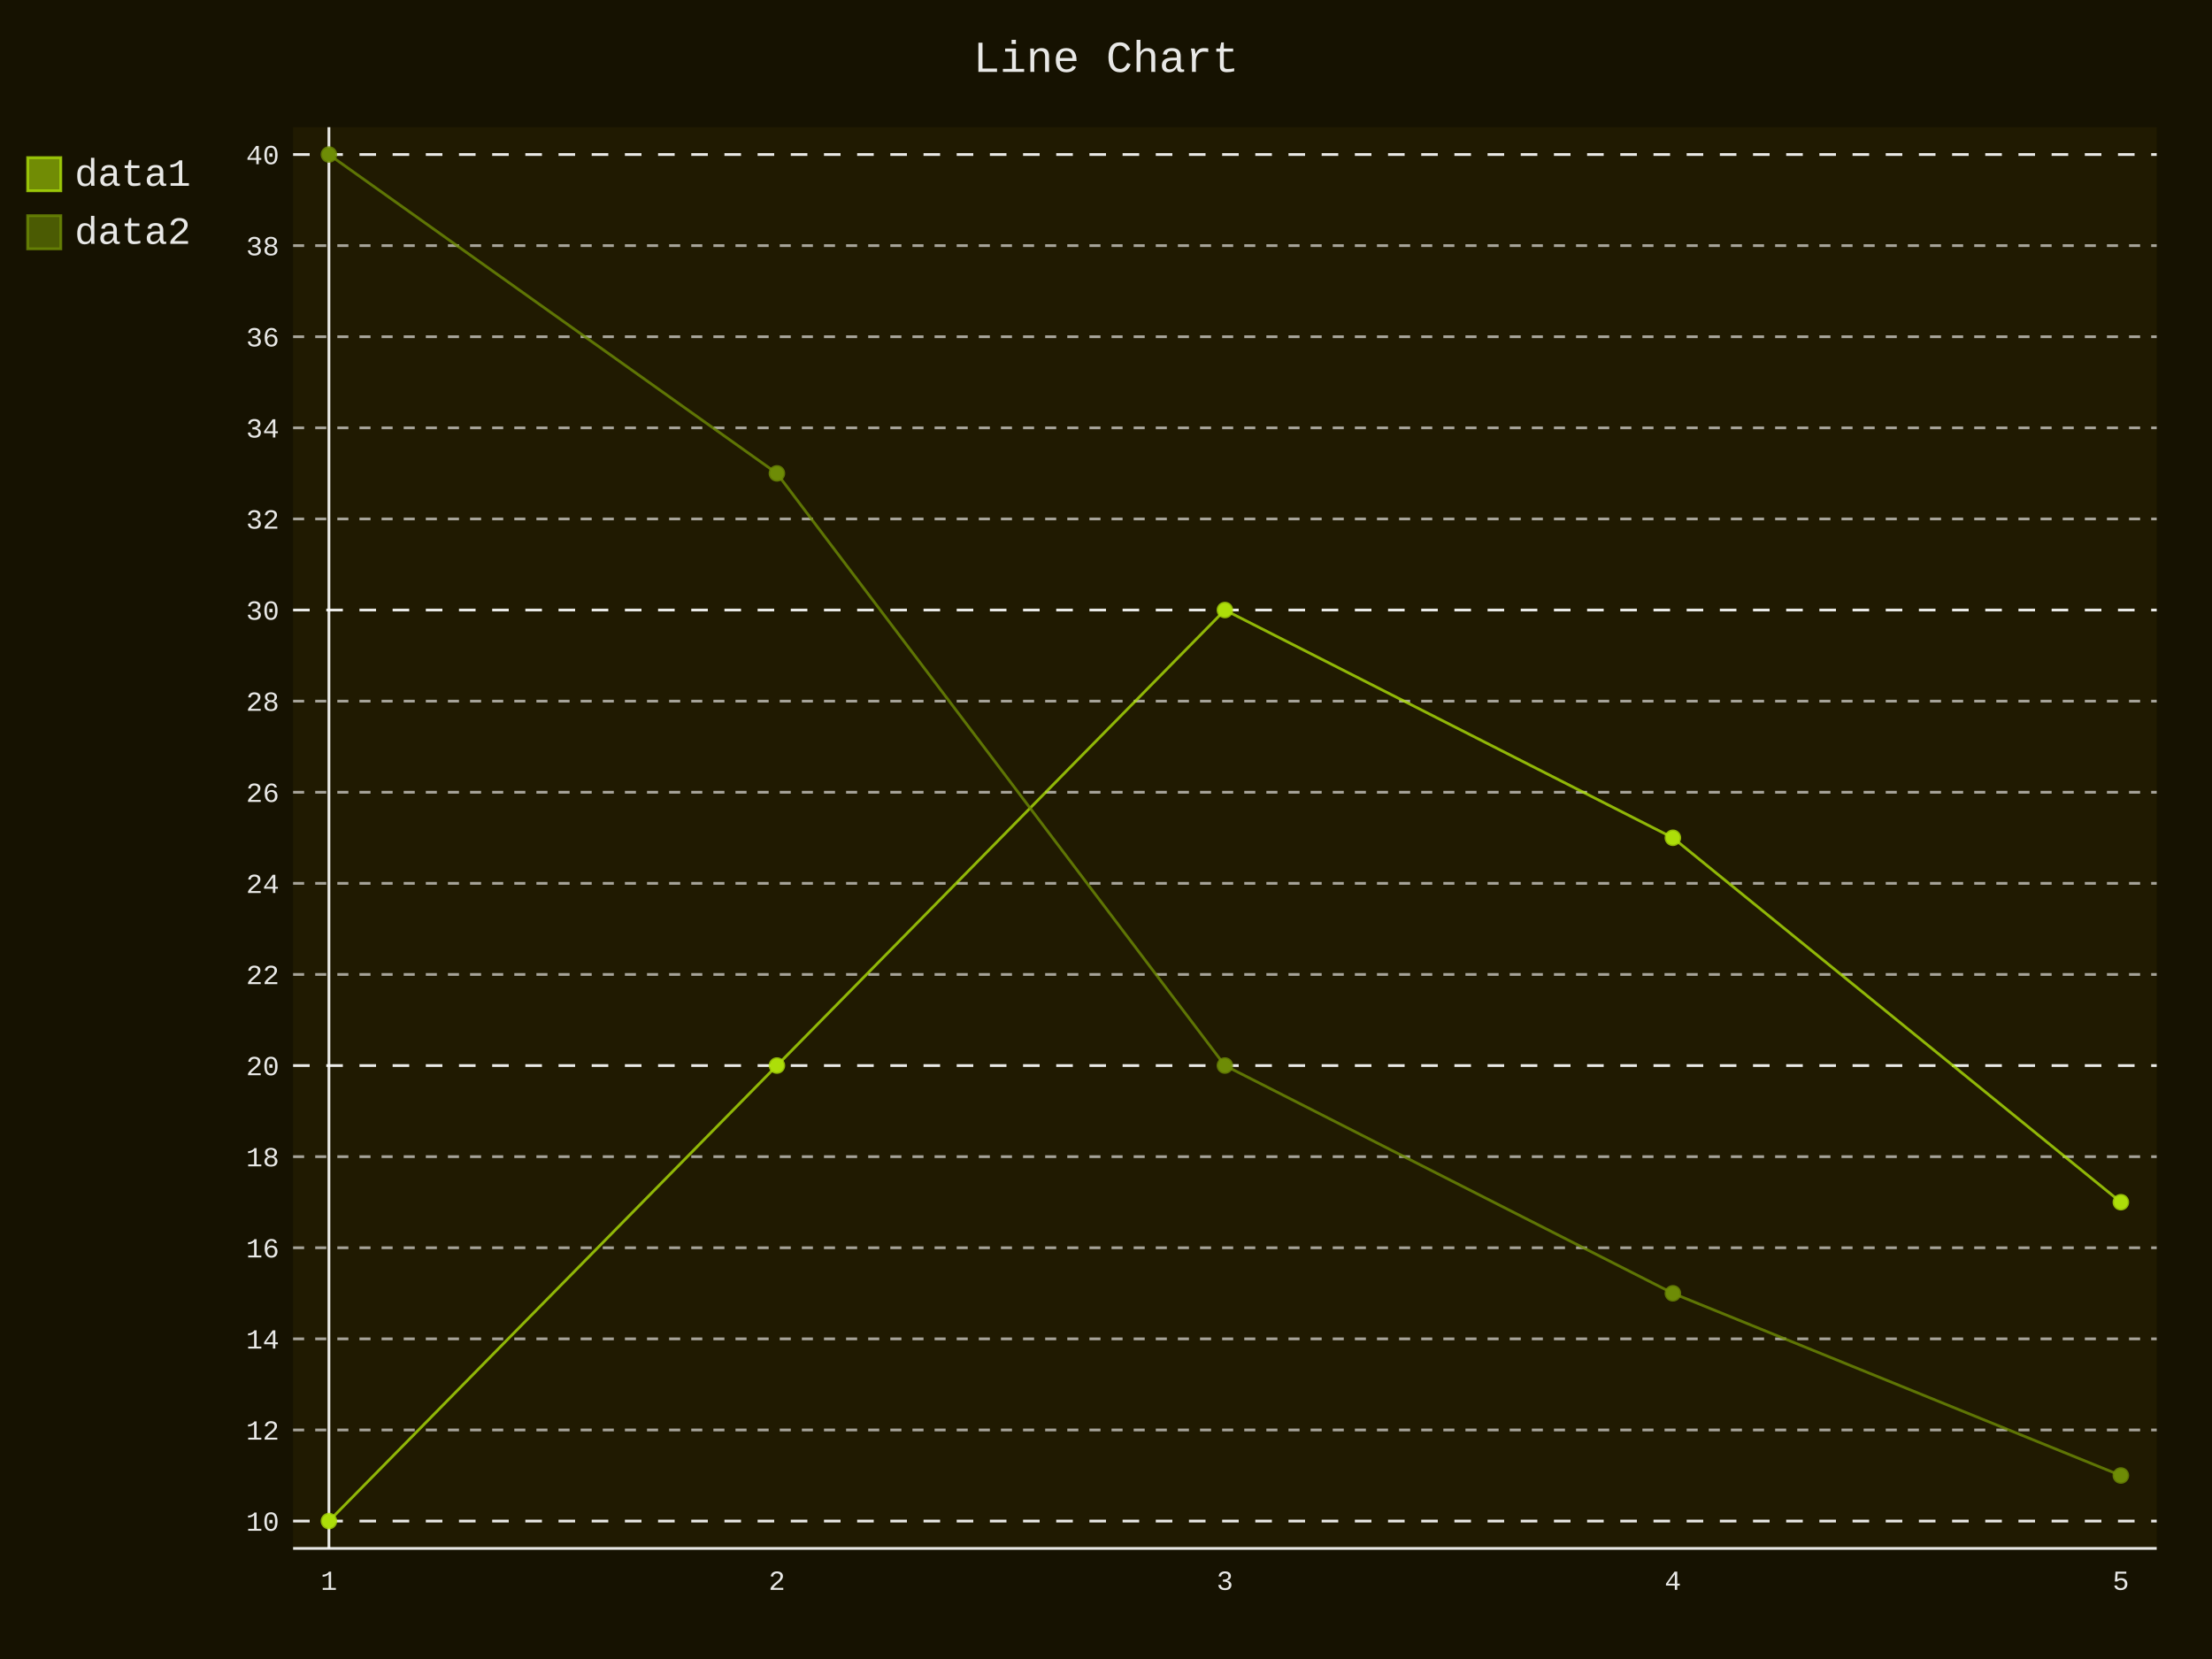
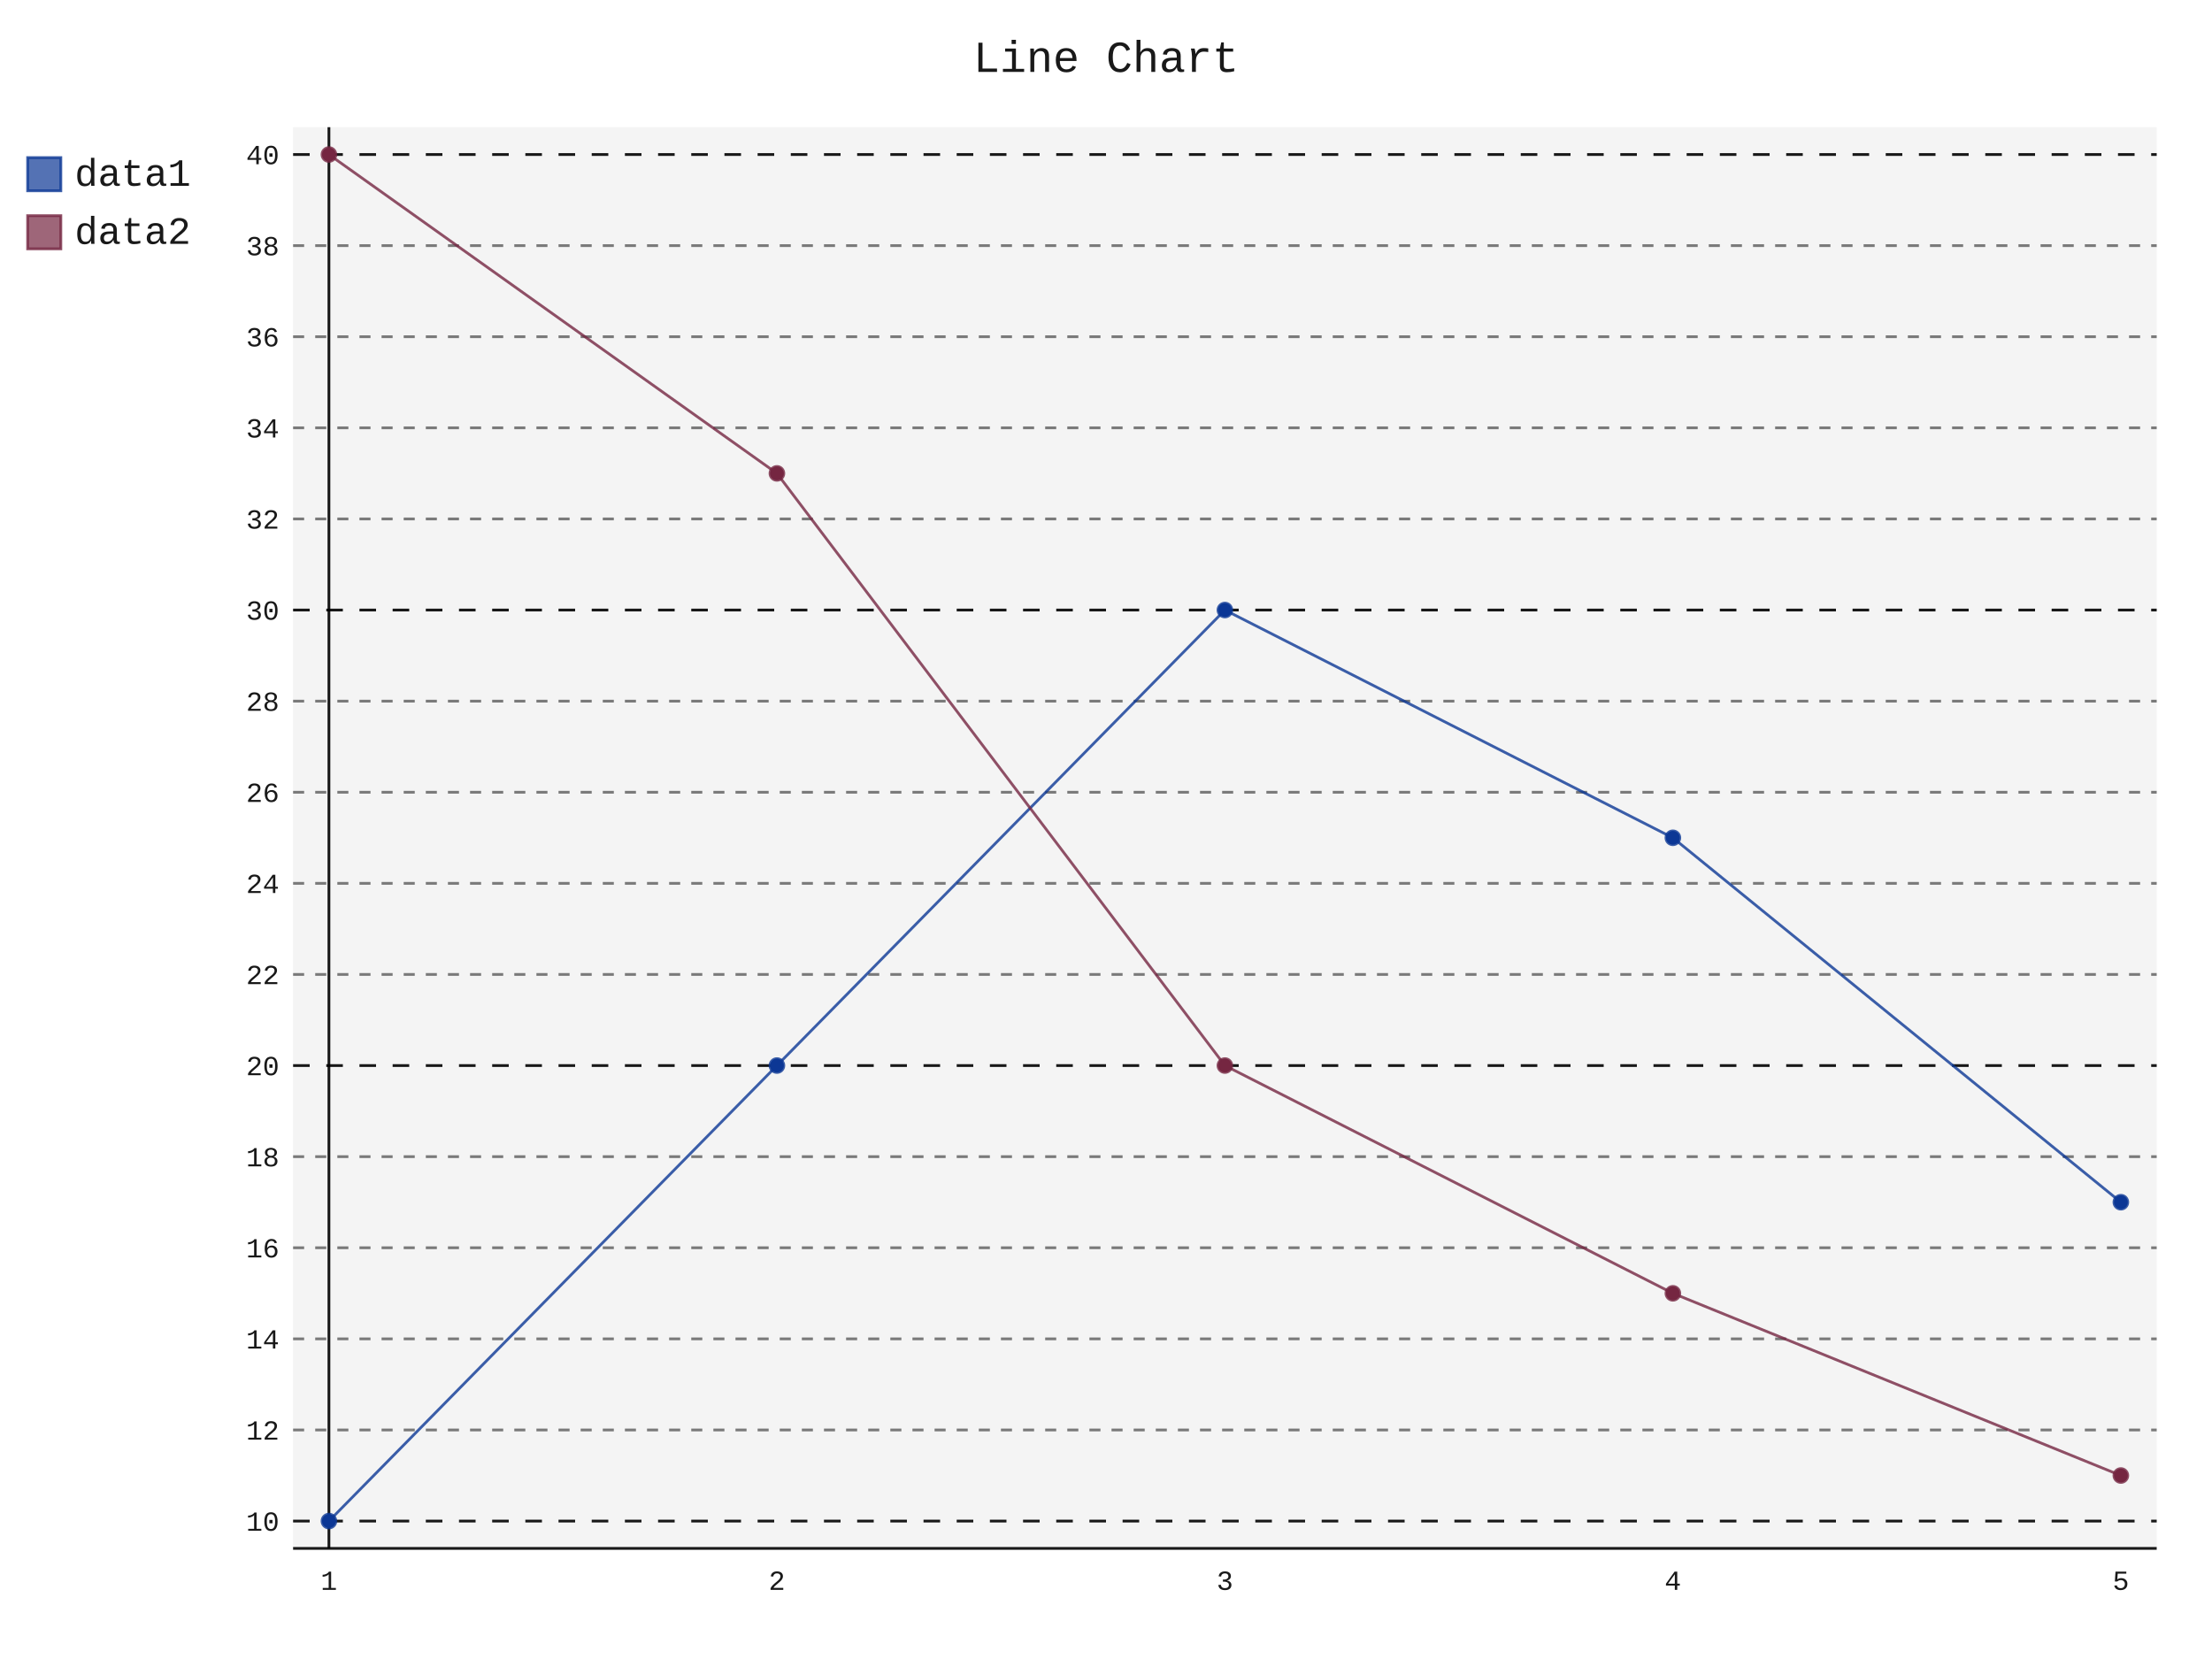
- <svg xmlns="http://www.w3.org/2000/svg" class="pygal-chart" id="chart-a1d5a655-3f2e-4fd0-a684-537a629c9fd8" viewBox="0 0 800 600">
+ <svg xmlns="http://www.w3.org/2000/svg" class="pygal-chart" id="chart-652e121d-23fd-4ef1-a232-c639fefade60" viewBox="0 0 800 600">
  <defs>
-     <style type="text/css">#chart-a1d5a655-3f2e-4fd0-a684-537a629c9fd8{-webkit-user-select:none;-webkit-font-smoothing:antialiased;font-family:Consolas,"Liberation Mono",Menlo,Courier,monospace}#chart-a1d5a655-3f2e-4fd0-a684-537a629c9fd8 .title{font-family:Consolas,"Liberation Mono",Menlo,Courier,monospace;font-size:16px}#chart-a1d5a655-3f2e-4fd0-a684-537a629c9fd8 .legends .legend text{font-family:Consolas,"Liberation Mono",Menlo,Courier,monospace;font-size:14px}#chart-a1d5a655-3f2e-4fd0-a684-537a629c9fd8 .axis text{font-family:Consolas,"Liberation Mono",Menlo,Courier,monospace;font-size:10px}#chart-a1d5a655-3f2e-4fd0-a684-537a629c9fd8 .axis text.major{font-family:Consolas,"Liberation Mono",Menlo,Courier,monospace;font-size:10px}#chart-a1d5a655-3f2e-4fd0-a684-537a629c9fd8 .text-overlay text.value{font-family:Consolas,"Liberation Mono",Menlo,Courier,monospace;font-size:16px}#chart-a1d5a655-3f2e-4fd0-a684-537a629c9fd8 .text-overlay text.label{font-family:Consolas,"Liberation Mono",Menlo,Courier,monospace;font-size:10px}#chart-a1d5a655-3f2e-4fd0-a684-537a629c9fd8 .tooltip{font-family:Consolas,"Liberation Mono",Menlo,Courier,monospace;font-size:14px}#chart-a1d5a655-3f2e-4fd0-a684-537a629c9fd8 text.no_data{font-family:Consolas,"Liberation Mono",Menlo,Courier,monospace;font-size:64px}
- #chart-a1d5a655-3f2e-4fd0-a684-537a629c9fd8{background-color:#161201}#chart-a1d5a655-3f2e-4fd0-a684-537a629c9fd8 path,#chart-a1d5a655-3f2e-4fd0-a684-537a629c9fd8 line,#chart-a1d5a655-3f2e-4fd0-a684-537a629c9fd8 rect,#chart-a1d5a655-3f2e-4fd0-a684-537a629c9fd8 circle{-webkit-transition:250ms ease-in;-moz-transition:250ms ease-in;transition:250ms ease-in}#chart-a1d5a655-3f2e-4fd0-a684-537a629c9fd8 .graph &gt; .background{fill:#161201}#chart-a1d5a655-3f2e-4fd0-a684-537a629c9fd8 .plot &gt; .background{fill:#201a01}#chart-a1d5a655-3f2e-4fd0-a684-537a629c9fd8 .graph{fill:rgba(255,255,255,0.9)}#chart-a1d5a655-3f2e-4fd0-a684-537a629c9fd8 text.no_data{fill:rgba(255,255,255,0.9)}#chart-a1d5a655-3f2e-4fd0-a684-537a629c9fd8 .title{fill:rgba(255,255,255,0.9)}#chart-a1d5a655-3f2e-4fd0-a684-537a629c9fd8 .legends .legend text{fill:rgba(255,255,255,0.9)}#chart-a1d5a655-3f2e-4fd0-a684-537a629c9fd8 .legends .legend:hover text{fill:rgba(255,255,255,0.9)}#chart-a1d5a655-3f2e-4fd0-a684-537a629c9fd8 .axis .line{stroke:rgba(255,255,255,0.9)}#chart-a1d5a655-3f2e-4fd0-a684-537a629c9fd8 .axis .guide.line{stroke:rgba(255,255,255,0.6)}#chart-a1d5a655-3f2e-4fd0-a684-537a629c9fd8 .axis .major.line{stroke:rgba(255,255,255,0.9)}#chart-a1d5a655-3f2e-4fd0-a684-537a629c9fd8 .axis text.major{fill:rgba(255,255,255,0.9)}#chart-a1d5a655-3f2e-4fd0-a684-537a629c9fd8 .axis.y .guides:hover .guide.line,#chart-a1d5a655-3f2e-4fd0-a684-537a629c9fd8 .line-graph .axis.x .guides:hover .guide.line,#chart-a1d5a655-3f2e-4fd0-a684-537a629c9fd8 .stackedline-graph .axis.x .guides:hover .guide.line,#chart-a1d5a655-3f2e-4fd0-a684-537a629c9fd8 .xy-graph .axis.x .guides:hover .guide.line{stroke:rgba(255,255,255,0.9)}#chart-a1d5a655-3f2e-4fd0-a684-537a629c9fd8 .axis .guides:hover text{fill:rgba(255,255,255,0.9)}#chart-a1d5a655-3f2e-4fd0-a684-537a629c9fd8 .reactive{fill-opacity:.6;stroke-opacity:.8}#chart-a1d5a655-3f2e-4fd0-a684-537a629c9fd8 .ci{stroke:rgba(255,255,255,0.9)}#chart-a1d5a655-3f2e-4fd0-a684-537a629c9fd8 .reactive.active,#chart-a1d5a655-3f2e-4fd0-a684-537a629c9fd8 .active .reactive{fill-opacity:.9;stroke-opacity:.9;stroke-width:4}#chart-a1d5a655-3f2e-4fd0-a684-537a629c9fd8 .ci .reactive.active{stroke-width:1.5}#chart-a1d5a655-3f2e-4fd0-a684-537a629c9fd8 .series text{fill:rgba(255,255,255,0.9)}#chart-a1d5a655-3f2e-4fd0-a684-537a629c9fd8 .tooltip rect{fill:#201a01;stroke:rgba(255,255,255,0.9);-webkit-transition:opacity 250ms ease-in;-moz-transition:opacity 250ms ease-in;transition:opacity 250ms ease-in}#chart-a1d5a655-3f2e-4fd0-a684-537a629c9fd8 .tooltip .label{fill:rgba(255,255,255,0.9)}#chart-a1d5a655-3f2e-4fd0-a684-537a629c9fd8 .tooltip .label{fill:rgba(255,255,255,0.9)}#chart-a1d5a655-3f2e-4fd0-a684-537a629c9fd8 .tooltip .legend{font-size:.8em;fill:rgba(255,255,255,0.6)}#chart-a1d5a655-3f2e-4fd0-a684-537a629c9fd8 .tooltip .x_label{font-size:.6em;fill:rgba(255,255,255,0.9)}#chart-a1d5a655-3f2e-4fd0-a684-537a629c9fd8 .tooltip .xlink{font-size:.5em;text-decoration:underline}#chart-a1d5a655-3f2e-4fd0-a684-537a629c9fd8 .tooltip .value{font-size:1.5em}#chart-a1d5a655-3f2e-4fd0-a684-537a629c9fd8 .bound{font-size:.5em}#chart-a1d5a655-3f2e-4fd0-a684-537a629c9fd8 .max-value{font-size:.75em;fill:rgba(255,255,255,0.6)}#chart-a1d5a655-3f2e-4fd0-a684-537a629c9fd8 .map-element{fill:#201a01;stroke:rgba(255,255,255,0.6) !important}#chart-a1d5a655-3f2e-4fd0-a684-537a629c9fd8 .map-element .reactive{fill-opacity:inherit;stroke-opacity:inherit}#chart-a1d5a655-3f2e-4fd0-a684-537a629c9fd8 .color-0,#chart-a1d5a655-3f2e-4fd0-a684-537a629c9fd8 .color-0 a:visited{stroke:#adde09;fill:#adde09}#chart-a1d5a655-3f2e-4fd0-a684-537a629c9fd8 .color-1,#chart-a1d5a655-3f2e-4fd0-a684-537a629c9fd8 .color-1 a:visited{stroke:#6e8c06;fill:#6e8c06}#chart-a1d5a655-3f2e-4fd0-a684-537a629c9fd8 .text-overlay .color-0 text{fill:black}#chart-a1d5a655-3f2e-4fd0-a684-537a629c9fd8 .text-overlay .color-1 text{fill:black}
- #chart-a1d5a655-3f2e-4fd0-a684-537a629c9fd8 text.no_data{text-anchor:middle}#chart-a1d5a655-3f2e-4fd0-a684-537a629c9fd8 .guide.line{fill:none}#chart-a1d5a655-3f2e-4fd0-a684-537a629c9fd8 .centered{text-anchor:middle}#chart-a1d5a655-3f2e-4fd0-a684-537a629c9fd8 .title{text-anchor:middle}#chart-a1d5a655-3f2e-4fd0-a684-537a629c9fd8 .legends .legend text{fill-opacity:1}#chart-a1d5a655-3f2e-4fd0-a684-537a629c9fd8 .axis.x text{text-anchor:middle}#chart-a1d5a655-3f2e-4fd0-a684-537a629c9fd8 .axis.x:not(.web) text[transform]{text-anchor:start}#chart-a1d5a655-3f2e-4fd0-a684-537a629c9fd8 .axis.x:not(.web) text[transform].backwards{text-anchor:end}#chart-a1d5a655-3f2e-4fd0-a684-537a629c9fd8 .axis.y text{text-anchor:end}#chart-a1d5a655-3f2e-4fd0-a684-537a629c9fd8 .axis.y text[transform].backwards{text-anchor:start}#chart-a1d5a655-3f2e-4fd0-a684-537a629c9fd8 .axis.y2 text{text-anchor:start}#chart-a1d5a655-3f2e-4fd0-a684-537a629c9fd8 .axis.y2 text[transform].backwards{text-anchor:end}#chart-a1d5a655-3f2e-4fd0-a684-537a629c9fd8 .axis .guide.line{stroke-dasharray:4,4}#chart-a1d5a655-3f2e-4fd0-a684-537a629c9fd8 .axis .major.guide.line{stroke-dasharray:6,6}#chart-a1d5a655-3f2e-4fd0-a684-537a629c9fd8 .horizontal .axis.y .guide.line,#chart-a1d5a655-3f2e-4fd0-a684-537a629c9fd8 .horizontal .axis.y2 .guide.line,#chart-a1d5a655-3f2e-4fd0-a684-537a629c9fd8 .vertical .axis.x .guide.line{opacity:0}#chart-a1d5a655-3f2e-4fd0-a684-537a629c9fd8 .horizontal .axis.always_show .guide.line,#chart-a1d5a655-3f2e-4fd0-a684-537a629c9fd8 .vertical .axis.always_show .guide.line{opacity:1 !important}#chart-a1d5a655-3f2e-4fd0-a684-537a629c9fd8 .axis.y .guides:hover .guide.line,#chart-a1d5a655-3f2e-4fd0-a684-537a629c9fd8 .axis.y2 .guides:hover .guide.line,#chart-a1d5a655-3f2e-4fd0-a684-537a629c9fd8 .axis.x .guides:hover .guide.line{opacity:1}#chart-a1d5a655-3f2e-4fd0-a684-537a629c9fd8 .axis .guides:hover text{opacity:1}#chart-a1d5a655-3f2e-4fd0-a684-537a629c9fd8 .nofill{fill:none}#chart-a1d5a655-3f2e-4fd0-a684-537a629c9fd8 .subtle-fill{fill-opacity:.2}#chart-a1d5a655-3f2e-4fd0-a684-537a629c9fd8 .dot{stroke-width:1px;fill-opacity:1}#chart-a1d5a655-3f2e-4fd0-a684-537a629c9fd8 .dot.active{stroke-width:5px}#chart-a1d5a655-3f2e-4fd0-a684-537a629c9fd8 .dot.negative{fill:transparent}#chart-a1d5a655-3f2e-4fd0-a684-537a629c9fd8 text,#chart-a1d5a655-3f2e-4fd0-a684-537a629c9fd8 tspan{stroke:none !important}#chart-a1d5a655-3f2e-4fd0-a684-537a629c9fd8 .series text.active{opacity:1}#chart-a1d5a655-3f2e-4fd0-a684-537a629c9fd8 .tooltip rect{fill-opacity:.95;stroke-width:.5}#chart-a1d5a655-3f2e-4fd0-a684-537a629c9fd8 .tooltip text{fill-opacity:1}#chart-a1d5a655-3f2e-4fd0-a684-537a629c9fd8 .showable{visibility:hidden}#chart-a1d5a655-3f2e-4fd0-a684-537a629c9fd8 .showable.shown{visibility:visible}#chart-a1d5a655-3f2e-4fd0-a684-537a629c9fd8 .gauge-background{fill:rgba(229,229,229,1);stroke:none}#chart-a1d5a655-3f2e-4fd0-a684-537a629c9fd8 .bg-lines{stroke:#161201;stroke-width:2px}</style>
+     <style type="text/css">#chart-652e121d-23fd-4ef1-a232-c639fefade60{-webkit-user-select:none;-webkit-font-smoothing:antialiased;font-family:Consolas,"Liberation Mono",Menlo,Courier,monospace}#chart-652e121d-23fd-4ef1-a232-c639fefade60 .title{font-family:Consolas,"Liberation Mono",Menlo,Courier,monospace;font-size:16px}#chart-652e121d-23fd-4ef1-a232-c639fefade60 .legends .legend text{font-family:Consolas,"Liberation Mono",Menlo,Courier,monospace;font-size:14px}#chart-652e121d-23fd-4ef1-a232-c639fefade60 .axis text{font-family:Consolas,"Liberation Mono",Menlo,Courier,monospace;font-size:10px}#chart-652e121d-23fd-4ef1-a232-c639fefade60 .axis text.major{font-family:Consolas,"Liberation Mono",Menlo,Courier,monospace;font-size:10px}#chart-652e121d-23fd-4ef1-a232-c639fefade60 .text-overlay text.value{font-family:Consolas,"Liberation Mono",Menlo,Courier,monospace;font-size:16px}#chart-652e121d-23fd-4ef1-a232-c639fefade60 .text-overlay text.label{font-family:Consolas,"Liberation Mono",Menlo,Courier,monospace;font-size:10px}#chart-652e121d-23fd-4ef1-a232-c639fefade60 .tooltip{font-family:Consolas,"Liberation Mono",Menlo,Courier,monospace;font-size:14px}#chart-652e121d-23fd-4ef1-a232-c639fefade60 text.no_data{font-family:Consolas,"Liberation Mono",Menlo,Courier,monospace;font-size:64px}
+ #chart-652e121d-23fd-4ef1-a232-c639fefade60{background-color:transparent}#chart-652e121d-23fd-4ef1-a232-c639fefade60 path,#chart-652e121d-23fd-4ef1-a232-c639fefade60 line,#chart-652e121d-23fd-4ef1-a232-c639fefade60 rect,#chart-652e121d-23fd-4ef1-a232-c639fefade60 circle{-webkit-transition:150ms;-moz-transition:150ms;transition:150ms}#chart-652e121d-23fd-4ef1-a232-c639fefade60 .graph &gt; .background{fill:transparent}#chart-652e121d-23fd-4ef1-a232-c639fefade60 .plot &gt; .background{fill:rgba(240,240,240,0.7)}#chart-652e121d-23fd-4ef1-a232-c639fefade60 .graph{fill:rgba(0,0,0,0.9)}#chart-652e121d-23fd-4ef1-a232-c639fefade60 text.no_data{fill:rgba(0,0,0,0.9)}#chart-652e121d-23fd-4ef1-a232-c639fefade60 .title{fill:rgba(0,0,0,0.9)}#chart-652e121d-23fd-4ef1-a232-c639fefade60 .legends .legend text{fill:rgba(0,0,0,0.9)}#chart-652e121d-23fd-4ef1-a232-c639fefade60 .legends .legend:hover text{fill:rgba(0,0,0,0.9)}#chart-652e121d-23fd-4ef1-a232-c639fefade60 .axis .line{stroke:rgba(0,0,0,0.9)}#chart-652e121d-23fd-4ef1-a232-c639fefade60 .axis .guide.line{stroke:rgba(0,0,0,0.5)}#chart-652e121d-23fd-4ef1-a232-c639fefade60 .axis .major.line{stroke:rgba(0,0,0,0.9)}#chart-652e121d-23fd-4ef1-a232-c639fefade60 .axis text.major{fill:rgba(0,0,0,0.9)}#chart-652e121d-23fd-4ef1-a232-c639fefade60 .axis.y .guides:hover .guide.line,#chart-652e121d-23fd-4ef1-a232-c639fefade60 .line-graph .axis.x .guides:hover .guide.line,#chart-652e121d-23fd-4ef1-a232-c639fefade60 .stackedline-graph .axis.x .guides:hover .guide.line,#chart-652e121d-23fd-4ef1-a232-c639fefade60 .xy-graph .axis.x .guides:hover .guide.line{stroke:rgba(0,0,0,0.9)}#chart-652e121d-23fd-4ef1-a232-c639fefade60 .axis .guides:hover text{fill:rgba(0,0,0,0.9)}#chart-652e121d-23fd-4ef1-a232-c639fefade60 .reactive{fill-opacity:.7;stroke-opacity:.8}#chart-652e121d-23fd-4ef1-a232-c639fefade60 .ci{stroke:rgba(0,0,0,0.9)}#chart-652e121d-23fd-4ef1-a232-c639fefade60 .reactive.active,#chart-652e121d-23fd-4ef1-a232-c639fefade60 .active .reactive{fill-opacity:.8;stroke-opacity:.9;stroke-width:4}#chart-652e121d-23fd-4ef1-a232-c639fefade60 .ci .reactive.active{stroke-width:1.5}#chart-652e121d-23fd-4ef1-a232-c639fefade60 .series text{fill:rgba(0,0,0,0.9)}#chart-652e121d-23fd-4ef1-a232-c639fefade60 .tooltip rect{fill:rgba(240,240,240,0.7);stroke:rgba(0,0,0,0.9);-webkit-transition:opacity 150ms;-moz-transition:opacity 150ms;transition:opacity 150ms}#chart-652e121d-23fd-4ef1-a232-c639fefade60 .tooltip .label{fill:rgba(0,0,0,0.9)}#chart-652e121d-23fd-4ef1-a232-c639fefade60 .tooltip .label{fill:rgba(0,0,0,0.9)}#chart-652e121d-23fd-4ef1-a232-c639fefade60 .tooltip .legend{font-size:.8em;fill:rgba(0,0,0,0.5)}#chart-652e121d-23fd-4ef1-a232-c639fefade60 .tooltip .x_label{font-size:.6em;fill:rgba(0,0,0,0.9)}#chart-652e121d-23fd-4ef1-a232-c639fefade60 .tooltip .xlink{font-size:.5em;text-decoration:underline}#chart-652e121d-23fd-4ef1-a232-c639fefade60 .tooltip .value{font-size:1.5em}#chart-652e121d-23fd-4ef1-a232-c639fefade60 .bound{font-size:.5em}#chart-652e121d-23fd-4ef1-a232-c639fefade60 .max-value{font-size:.75em;fill:rgba(0,0,0,0.5)}#chart-652e121d-23fd-4ef1-a232-c639fefade60 .map-element{fill:rgba(240,240,240,0.7);stroke:rgba(0,0,0,0.5) !important}#chart-652e121d-23fd-4ef1-a232-c639fefade60 .map-element .reactive{fill-opacity:inherit;stroke-opacity:inherit}#chart-652e121d-23fd-4ef1-a232-c639fefade60 .color-0,#chart-652e121d-23fd-4ef1-a232-c639fefade60 .color-0 a:visited{stroke:rgb(12,55,149);fill:rgb(12,55,149)}#chart-652e121d-23fd-4ef1-a232-c639fefade60 .color-1,#chart-652e121d-23fd-4ef1-a232-c639fefade60 .color-1 a:visited{stroke:rgb(117,38,65);fill:rgb(117,38,65)}#chart-652e121d-23fd-4ef1-a232-c639fefade60 .text-overlay .color-0 text{fill:black}#chart-652e121d-23fd-4ef1-a232-c639fefade60 .text-overlay .color-1 text{fill:black}
+ #chart-652e121d-23fd-4ef1-a232-c639fefade60 text.no_data{text-anchor:middle}#chart-652e121d-23fd-4ef1-a232-c639fefade60 .guide.line{fill:none}#chart-652e121d-23fd-4ef1-a232-c639fefade60 .centered{text-anchor:middle}#chart-652e121d-23fd-4ef1-a232-c639fefade60 .title{text-anchor:middle}#chart-652e121d-23fd-4ef1-a232-c639fefade60 .legends .legend text{fill-opacity:1}#chart-652e121d-23fd-4ef1-a232-c639fefade60 .axis.x text{text-anchor:middle}#chart-652e121d-23fd-4ef1-a232-c639fefade60 .axis.x:not(.web) text[transform]{text-anchor:start}#chart-652e121d-23fd-4ef1-a232-c639fefade60 .axis.x:not(.web) text[transform].backwards{text-anchor:end}#chart-652e121d-23fd-4ef1-a232-c639fefade60 .axis.y text{text-anchor:end}#chart-652e121d-23fd-4ef1-a232-c639fefade60 .axis.y text[transform].backwards{text-anchor:start}#chart-652e121d-23fd-4ef1-a232-c639fefade60 .axis.y2 text{text-anchor:start}#chart-652e121d-23fd-4ef1-a232-c639fefade60 .axis.y2 text[transform].backwards{text-anchor:end}#chart-652e121d-23fd-4ef1-a232-c639fefade60 .axis .guide.line{stroke-dasharray:4,4}#chart-652e121d-23fd-4ef1-a232-c639fefade60 .axis .major.guide.line{stroke-dasharray:6,6}#chart-652e121d-23fd-4ef1-a232-c639fefade60 .horizontal .axis.y .guide.line,#chart-652e121d-23fd-4ef1-a232-c639fefade60 .horizontal .axis.y2 .guide.line,#chart-652e121d-23fd-4ef1-a232-c639fefade60 .vertical .axis.x .guide.line{opacity:0}#chart-652e121d-23fd-4ef1-a232-c639fefade60 .horizontal .axis.always_show .guide.line,#chart-652e121d-23fd-4ef1-a232-c639fefade60 .vertical .axis.always_show .guide.line{opacity:1 !important}#chart-652e121d-23fd-4ef1-a232-c639fefade60 .axis.y .guides:hover .guide.line,#chart-652e121d-23fd-4ef1-a232-c639fefade60 .axis.y2 .guides:hover .guide.line,#chart-652e121d-23fd-4ef1-a232-c639fefade60 .axis.x .guides:hover .guide.line{opacity:1}#chart-652e121d-23fd-4ef1-a232-c639fefade60 .axis .guides:hover text{opacity:1}#chart-652e121d-23fd-4ef1-a232-c639fefade60 .nofill{fill:none}#chart-652e121d-23fd-4ef1-a232-c639fefade60 .subtle-fill{fill-opacity:.2}#chart-652e121d-23fd-4ef1-a232-c639fefade60 .dot{stroke-width:1px;fill-opacity:1}#chart-652e121d-23fd-4ef1-a232-c639fefade60 .dot.active{stroke-width:5px}#chart-652e121d-23fd-4ef1-a232-c639fefade60 .dot.negative{fill:transparent}#chart-652e121d-23fd-4ef1-a232-c639fefade60 text,#chart-652e121d-23fd-4ef1-a232-c639fefade60 tspan{stroke:none !important}#chart-652e121d-23fd-4ef1-a232-c639fefade60 .series text.active{opacity:1}#chart-652e121d-23fd-4ef1-a232-c639fefade60 .tooltip rect{fill-opacity:.95;stroke-width:.5}#chart-652e121d-23fd-4ef1-a232-c639fefade60 .tooltip text{fill-opacity:1}#chart-652e121d-23fd-4ef1-a232-c639fefade60 .showable{visibility:hidden}#chart-652e121d-23fd-4ef1-a232-c639fefade60 .showable.shown{visibility:visible}#chart-652e121d-23fd-4ef1-a232-c639fefade60 .gauge-background{fill:rgba(229,229,229,1);stroke:none}#chart-652e121d-23fd-4ef1-a232-c639fefade60 .bg-lines{stroke:transparent;stroke-width:2px}</style>
  </defs>
  <g class="graph line-graph vertical">
    <rect class="background" height="600" width="800" x="0" y="0" />
    <g class="plot" transform="translate(106, 46)">
      <rect class="background" height="514" width="674.0" x="0" y="0" />
      <g class="axis y always_show">
        <path class="line" d="M0 514 h674" />
        <g class="guides">
          <path class="major guide line" d="M0 504.115 h674" />
          <text class="major" x="-5" y="507.615">10</text>
        </g>
        <g class="guides">
          <path class="guide line" d="M0 471.167 h674" />
          <text class="" x="-5" y="474.667">12</text>
        </g>
        <g class="guides">
          <path class="guide line" d="M0 438.218 h674" />
          <text class="" x="-5" y="441.718">14</text>
        </g>
        <g class="guides">
          <path class="guide line" d="M0 405.269 h674" />
          <text class="" x="-5" y="408.769">16</text>
        </g>
        <g class="guides">
          <path class="guide line" d="M0 372.321 h674" />
          <text class="" x="-5" y="375.821">18</text>
        </g>
        <g class="guides">
          <path class="major guide line" d="M0 339.372 h674" />
          <text class="major" x="-5" y="342.872">20</text>
        </g>
        <g class="guides">
          <path class="guide line" d="M0 306.423 h674" />
          <text class="" x="-5" y="309.923">22</text>
        </g>
        <g class="guides">
          <path class="guide line" d="M0 273.474 h674" />
          <text class="" x="-5" y="276.974">24</text>
        </g>
        <g class="guides">
          <path class="guide line" d="M0 240.526 h674" />
          <text class="" x="-5" y="244.026">26</text>
        </g>
        <g class="guides">
          <path class="guide line" d="M0 207.577 h674" />
          <text class="" x="-5" y="211.077">28</text>
        </g>
        <g class="guides">
          <path class="major guide line" d="M0 174.628 h674" />
          <text class="major" x="-5" y="178.128">30</text>
        </g>
        <g class="guides">
          <path class="guide line" d="M0 141.679 h674" />
          <text class="" x="-5" y="145.179">32</text>
        </g>
        <g class="guides">
          <path class="guide line" d="M0 108.731 h674" />
          <text class="" x="-5" y="112.231">34</text>
        </g>
        <g class="guides">
          <path class="guide line" d="M0 75.782 h674" />
          <text class="" x="-5" y="79.282">36</text>
        </g>
        <g class="guides">
          <path class="guide line" d="M0 42.833 h674" />
          <text class="" x="-5" y="46.333">38</text>
        </g>
        <g class="guides">
          <path class="major guide line" d="M0 9.885 h674" />
          <text class="major" x="-5" y="13.385">40</text>
        </g>
      </g>
      <g class="axis x">
        <g class="guides">
          <path class="line" d="M12.962 0 v514" />
          <text class="" x="12.962" y="529.0">1</text>
        </g>
        <g class="guides">
          <path class="guide line" d="M174.981 0 v514" />
          <text class="" x="174.981" y="529.0">2</text>
        </g>
        <g class="guides">
          <path class="guide line" d="M337 0 v514" />
          <text class="" x="337.0" y="529.0">3</text>
        </g>
        <g class="guides">
          <path class="guide line" d="M499.019 0 v514" />
          <text class="" x="499.019" y="529.0">4</text>
        </g>
        <g class="guides">
          <path class="guide line" d="M661.038 0 v514" />
          <text class="" x="661.038" y="529.0">5</text>
        </g>
      </g>
      <g class="series serie-0 color-0">
        <path class="line reactive nofill" d="M12.962 504.115 L174.981 339.372 337 174.628 499.019 257 661.038 388.795" />
      </g>
      <g class="series serie-1 color-1">
        <path class="line reactive nofill" d="M12.962 9.885 L174.981 125.205 337 339.372 499.019 421.744 661.038 487.641" />
      </g>
    </g>
    <g class="titles">
      <text class="title plot_title" x="400.0" y="26">Line Chart</text>
    </g>
    <g class="plot overlay" transform="translate(106, 46)">
      <g class="series serie-0 color-0">
        <g class="dots">
          <circle class="dot reactive tooltip-trigger" cx="12.962" cy="504.115" r="2.5" />
        </g>
        <g class="dots">
          <circle class="dot reactive tooltip-trigger" cx="174.981" cy="339.372" r="2.5" />
        </g>
        <g class="dots">
          <circle class="dot reactive tooltip-trigger" cx="337.0" cy="174.628" r="2.5" />
        </g>
        <g class="dots">
          <circle class="dot reactive tooltip-trigger" cx="499.019" cy="257" r="2.5" />
        </g>
        <g class="dots">
          <circle class="dot reactive tooltip-trigger" cx="661.038" cy="388.795" r="2.5" />
        </g>
      </g>
      <g class="series serie-1 color-1">
        <g class="dots">
          <circle class="dot reactive tooltip-trigger" cx="12.962" cy="9.885" r="2.5" />
        </g>
        <g class="dots">
          <circle class="dot reactive tooltip-trigger" cx="174.981" cy="125.205" r="2.5" />
        </g>
        <g class="dots">
          <circle class="dot reactive tooltip-trigger" cx="337.0" cy="339.372" r="2.5" />
        </g>
        <g class="dots">
          <circle class="dot reactive tooltip-trigger" cx="499.019" cy="421.744" r="2.5" />
        </g>
        <g class="dots">
          <circle class="dot reactive tooltip-trigger" cx="661.038" cy="487.641" r="2.5" />
        </g>
      </g>
    </g>
    <g class="plot text-overlay" transform="translate(106, 46)">
      <g class="series serie-0 color-0" />
      <g class="series serie-1 color-1" />
    </g>
    <g class="plot tooltip-overlay" transform="translate(106, 46)">
      <g class="tooltip" style="opacity: 0" transform="translate(0 0)">
        <rect class="tooltip-box" height="0" rx="0" ry="0" width="0" />
        <g class="text" />
      </g>
    </g>
    <g class="legends" transform="translate(10, 56)">
      <g class="legend reactive activate-serie" id="activate-serie-0">
        <rect class="color-0 reactive" height="12" width="12" x="0.0" y="1.0" />
        <text x="17.0" y="11.2">data1</text>
      </g>
      <g class="legend reactive activate-serie" id="activate-serie-1">
        <rect class="color-1 reactive" height="12" width="12" x="0.0" y="22.0" />
        <text x="17.0" y="32.2">data2</text>
      </g>
    </g>
    <g class="legends" transform="translate(790, 56)" />
  </g>
</svg>
